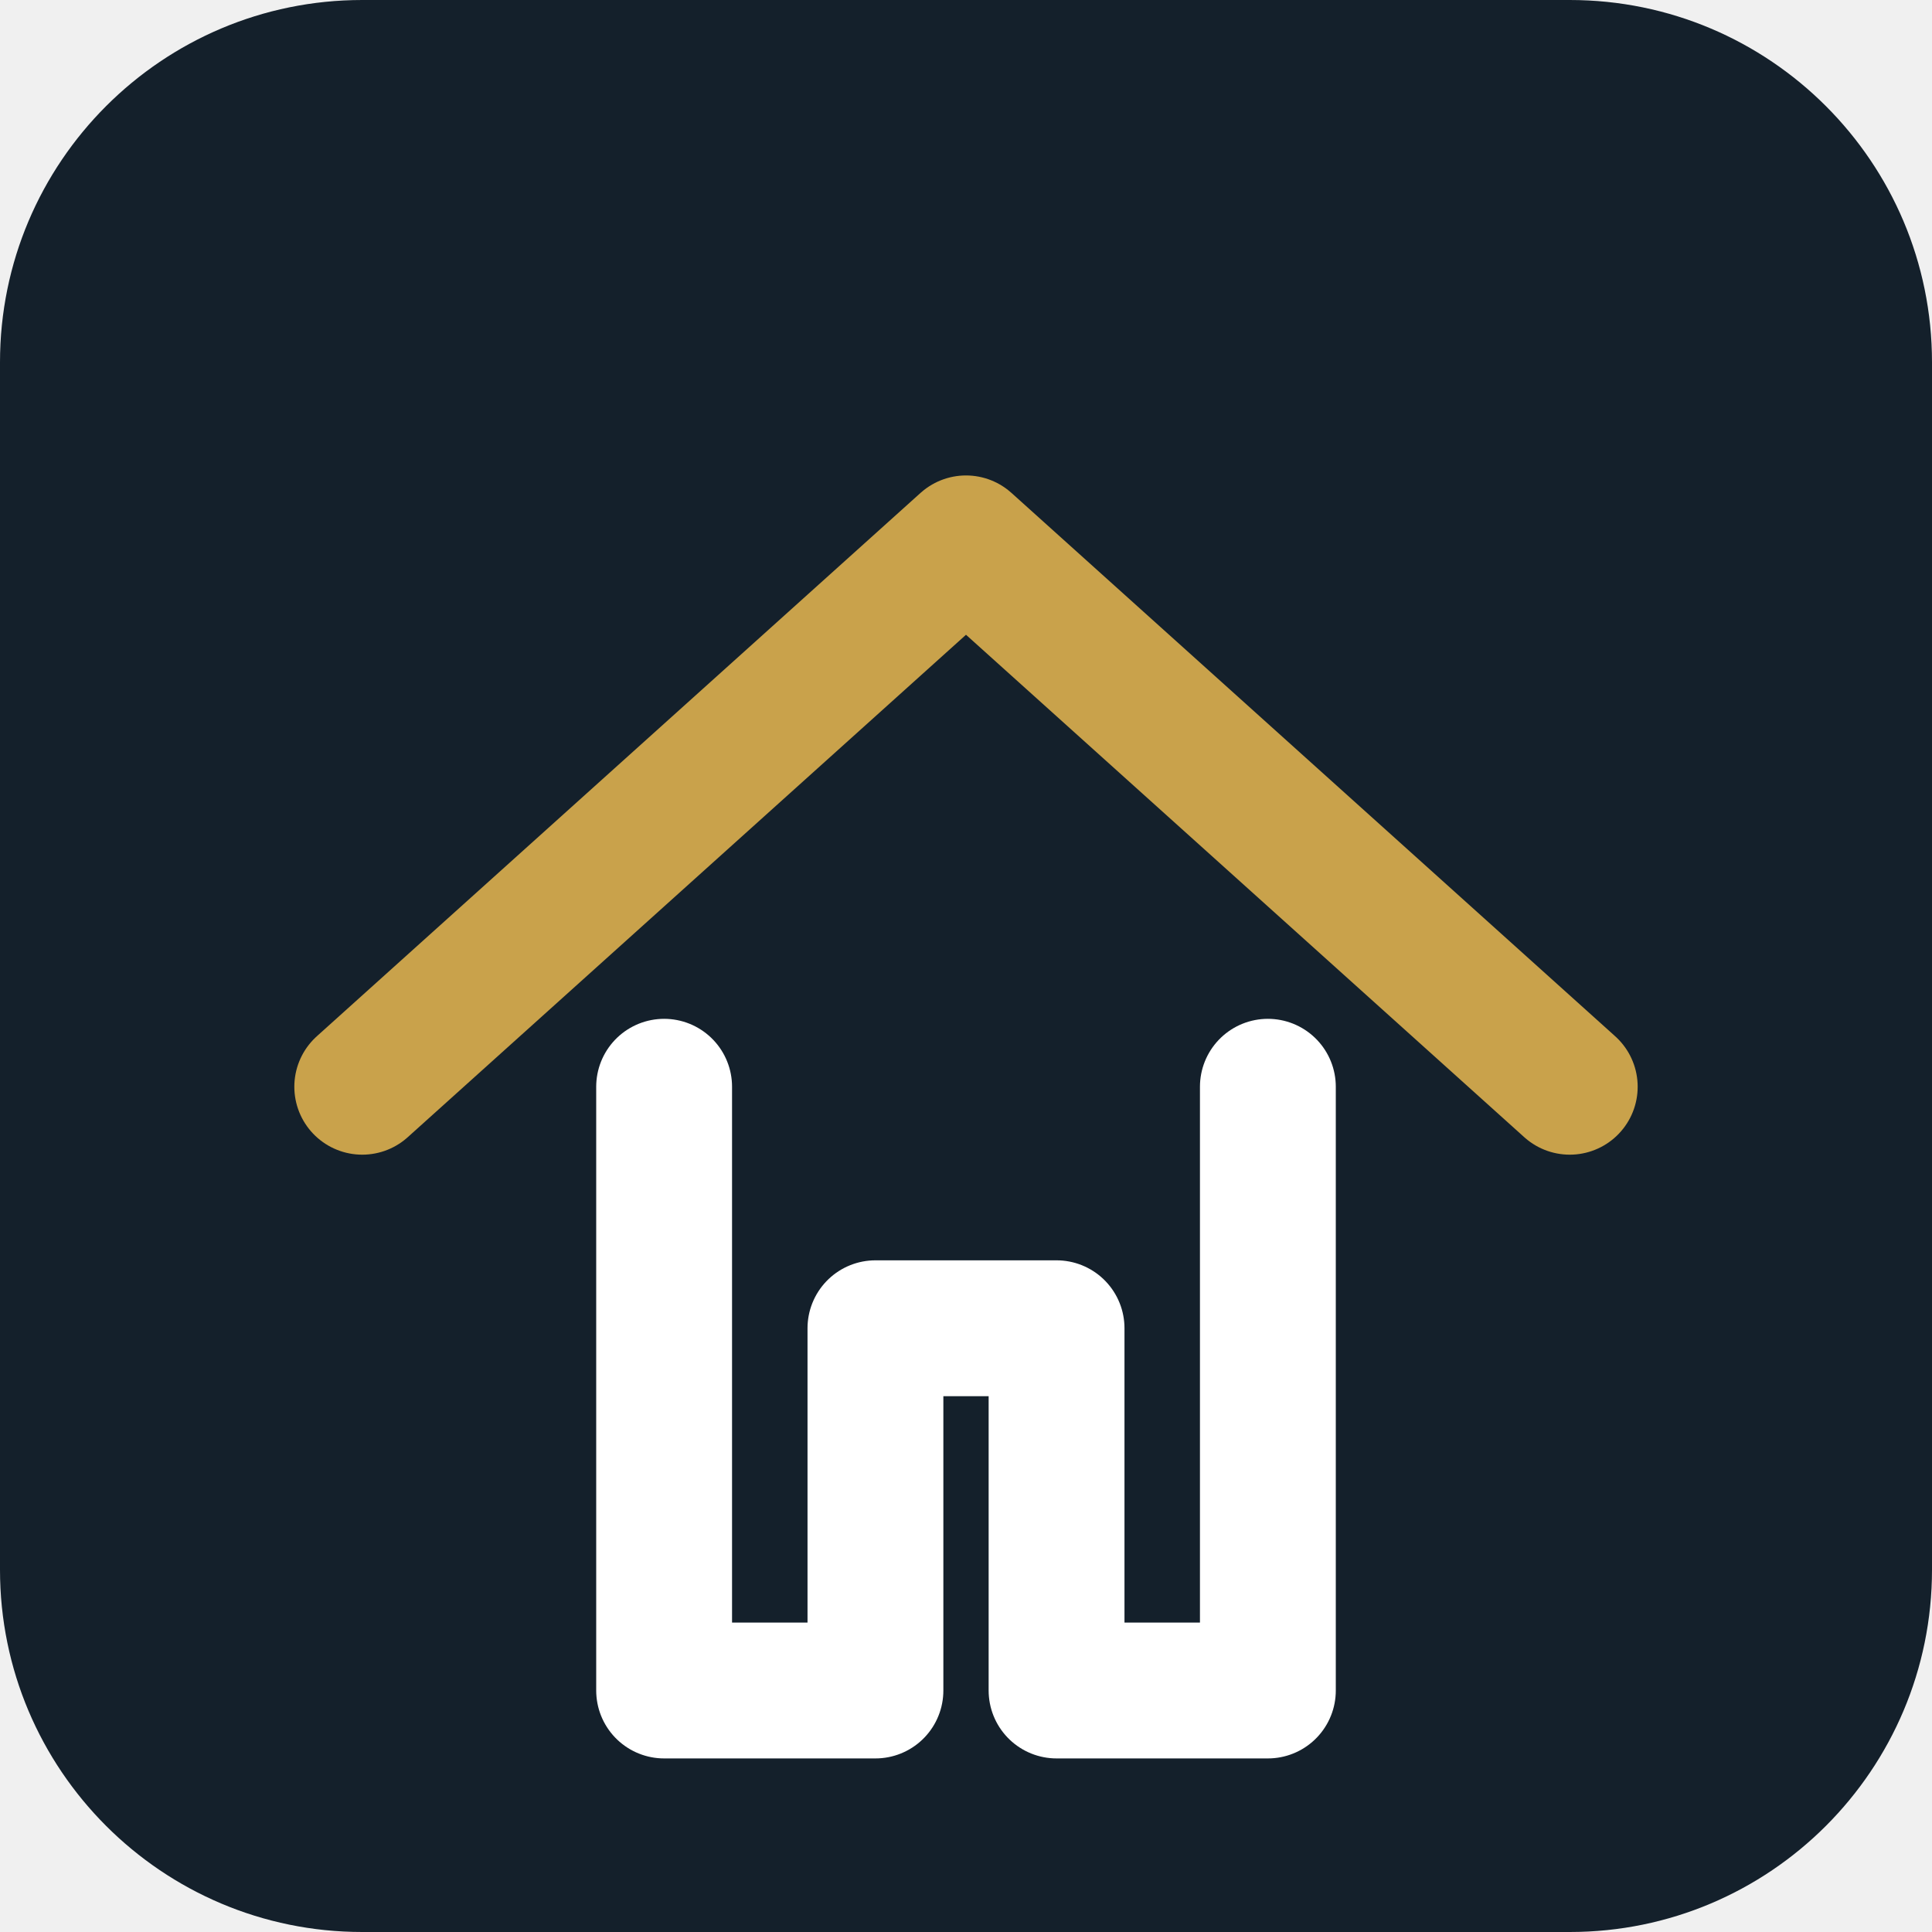
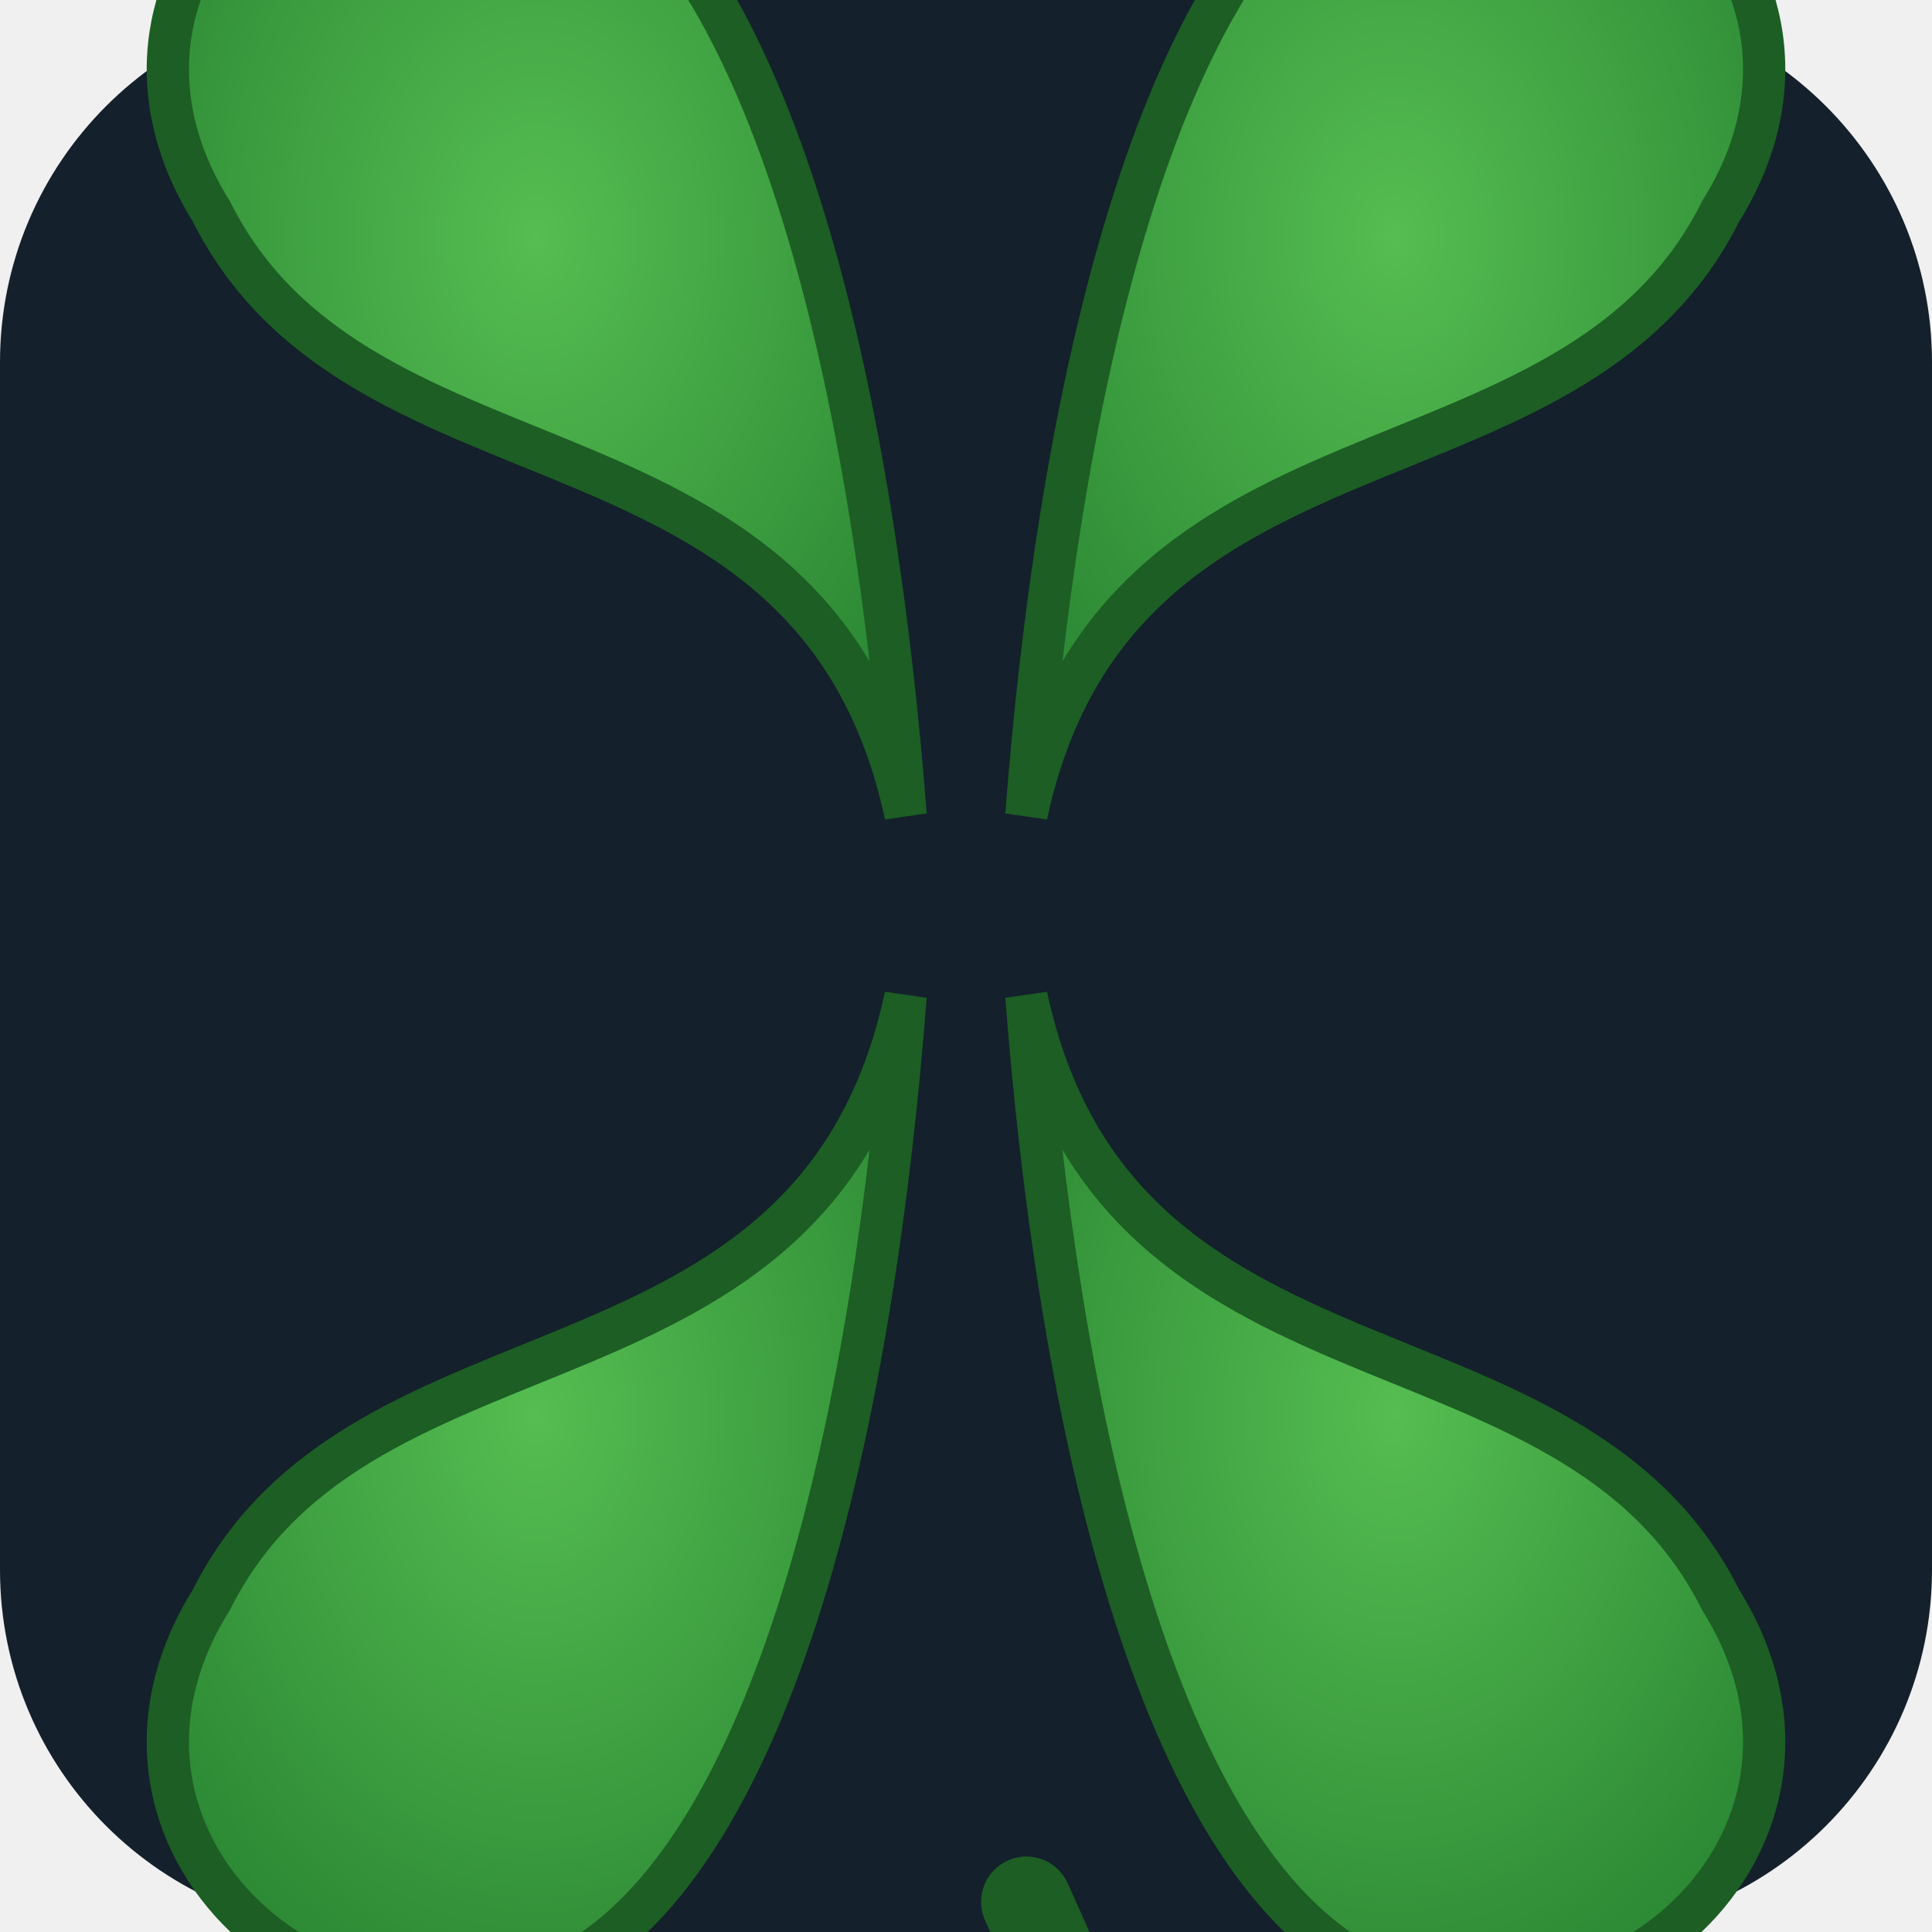
<svg xmlns="http://www.w3.org/2000/svg" viewBox="0 0 64 64" role="img" aria-label="Fitzgerald GC">
+   <defs>
+     <radialGradient id="fvC" cx="0.5" cy="0.42" r="0.66">
+       <stop offset="0" stop-color="#55BD51" />
+       <stop offset="1" stop-color="#2A8633" />
+     </radialGradient>
+   </defs>
  <rect width="64" height="64" rx="12" fill="#14202B" />
-   <path d="M12 36 L32 18 L52 36" stroke="#C9A24B" stroke-width="4.5" stroke-linecap="round" stroke-linejoin="round" fill="none" />
-   <path d="M22 36 v20 h7 v-12 h6 v12 h7 v-20" stroke="#FFFFFF" stroke-width="4.5" stroke-linecap="round" stroke-linejoin="round" fill="none" />
+   <g transform="translate(32 30)" fill="url(#fvC)" stroke="#1C5E24" stroke-width="1.4">
+     <path d="M-2,-3 C-5,-17 -20,-13 -25,-23 C-30,-31 -21,-39 -13,-35 C-6,-31 -3,-16 -2,-3 Z" />
+     <path d="M2,-3 C5,-17 20,-13 25,-23 C30,-31 21,-39 13,-35 C6,-31 3,-16 2,-3 Z" />
+     <path d="M-2,3 C-5,17 -20,13 -25,23 C-30,31 -21,39 -13,35 C-6,31 -3,16 -2,3 Z" />
+     <path d="M2,3 C5,17 20,13 25,23 C30,31 21,39 13,35 C6,31 3,16 2,3 Z" />
+   </g>
+   <path d="M2,33 C7,44 8,50 13,54" transform="translate(32 30)" fill="none" stroke="#1C5E24" stroke-width="3" stroke-linecap="round" />
</svg>
